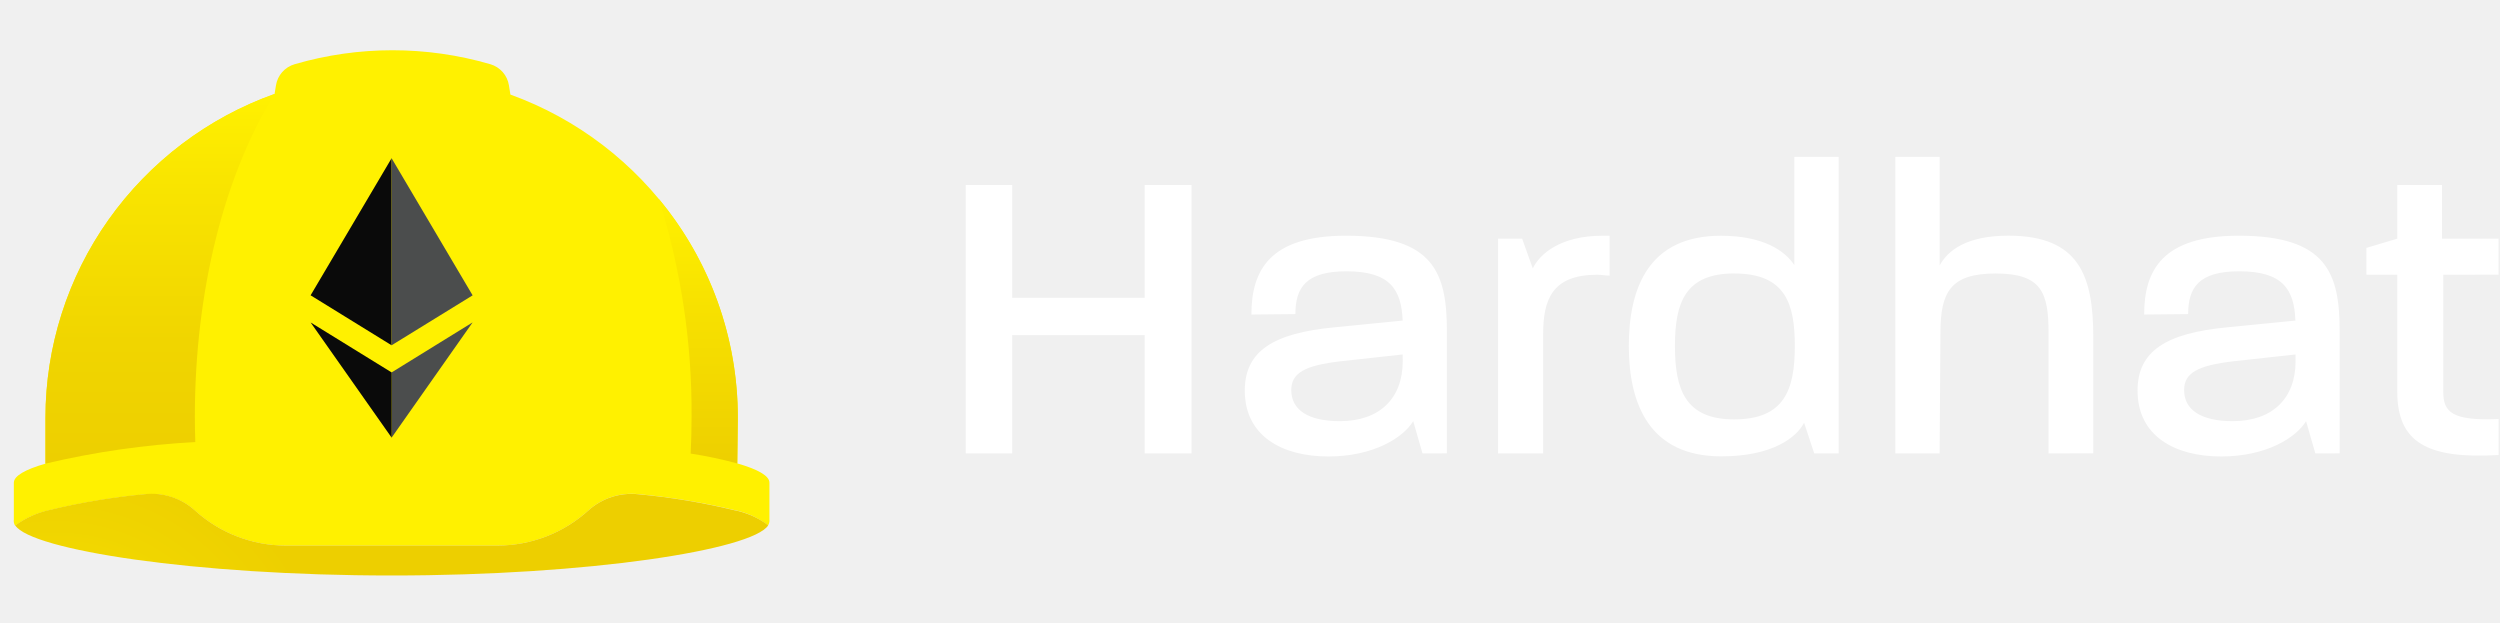
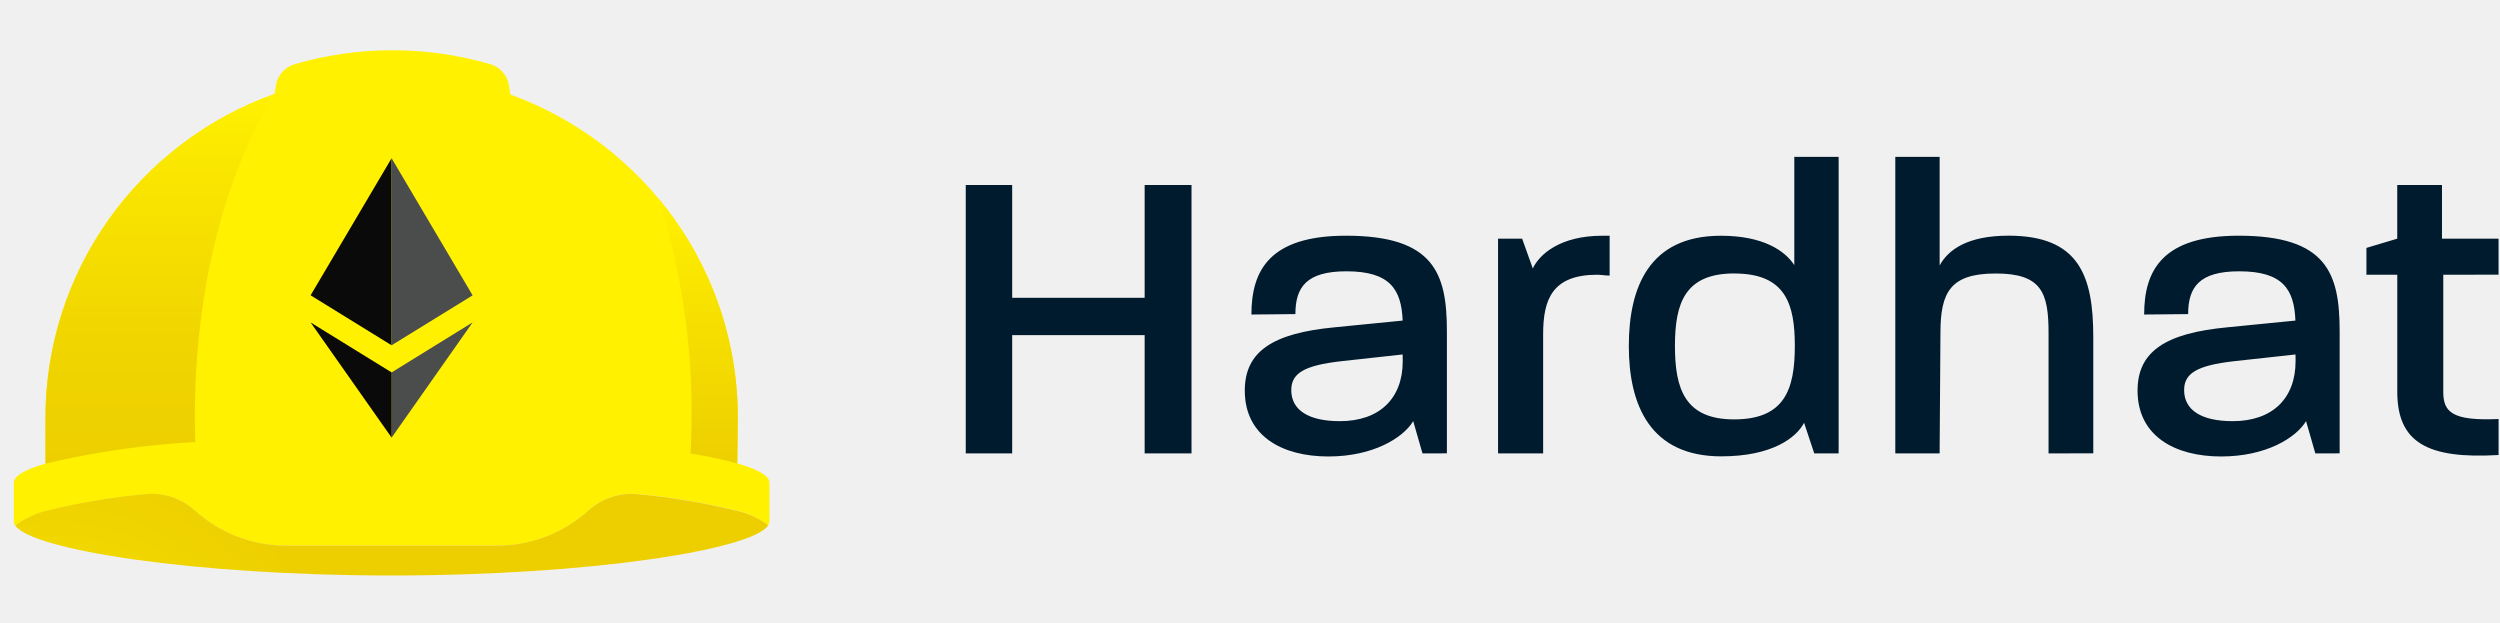
<svg xmlns="http://www.w3.org/2000/svg" width="305" height="76" viewBox="0 0 305 76" fill="none">
-   <path d="M139.648 55.313V40.888H123.486V55.313H117.823V22.57H123.486V36.332H139.648V22.568H145.365V55.313H139.648ZM173.545 55.319L172.412 51.38C171.173 53.428 167.517 55.69 162.06 55.69C156.395 55.69 151.864 53.181 151.864 47.654C151.864 42.846 155.313 40.642 162.831 39.93L171.125 39.11C170.97 35.303 169.578 33.099 164.268 33.099C159.375 33.099 158.038 35.045 158.038 38.319L152.672 38.373C152.672 32.947 154.938 28.756 164.208 28.756C174.97 28.756 176.521 33.364 176.521 40.419V55.309L173.545 55.319ZM171.124 43.244L163.663 44.063C159.083 44.579 157.535 45.548 157.535 47.596C157.535 50.001 159.596 51.382 163.458 51.382C168.297 51.382 171.133 48.62 171.133 44.065L171.124 43.244ZM194.866 33.518C189.355 33.518 188.263 36.55 188.263 40.782V55.313H182.763V29.117H185.701L187 32.75C187.825 31.012 190.346 28.759 195.496 28.759H196.374V33.622C195.842 33.622 195.329 33.518 194.866 33.518ZM221.338 55.315L220.099 51.578C219.173 53.37 216.238 55.675 209.997 55.675C201.295 55.675 198.716 49.382 198.716 42.217C198.716 35.053 201.189 28.761 209.942 28.761C215.145 28.761 217.772 30.604 218.905 32.344V19.141H224.314V55.315H221.338ZM211.602 33.36C205.579 33.36 204.343 36.942 204.343 42.212C204.343 47.48 205.581 51.165 211.554 51.165C217.681 51.165 218.968 47.583 218.968 42.212C218.968 37.151 217.89 33.366 211.604 33.366L211.602 33.36ZM249.923 55.315V40.63C249.923 35.718 249.096 33.366 243.481 33.366C237.922 33.366 236.734 35.668 236.734 40.63L236.634 55.315H231.227V19.141H236.636V32.383C237.663 30.504 239.98 28.752 245.03 28.752C253.631 28.752 255.381 33.614 255.381 41.135V55.306L249.923 55.315ZM282.473 55.319L281.339 51.38C280.101 53.428 276.445 55.69 270.979 55.69C265.311 55.69 260.781 53.181 260.781 47.654C260.781 42.846 264.232 40.642 271.751 39.93L280.04 39.11C279.896 35.303 278.506 33.099 273.184 33.099C268.295 33.099 266.953 35.045 266.953 38.319L261.587 38.373C261.587 32.947 263.855 28.756 273.123 28.756C283.887 28.756 285.438 33.364 285.438 40.419V55.309L282.473 55.319ZM280.053 43.244L272.591 44.063C268.01 44.579 266.463 45.548 266.463 47.596C266.463 50.001 268.524 51.382 272.385 51.382C277.225 51.382 280.06 48.62 280.06 44.065L280.053 43.244ZM298.079 33.518V47.791C298.079 50.249 299.109 51.374 304.826 51.12V55.511C296.124 56.023 292.467 53.975 292.467 47.782V33.518H288.704V30.244L292.464 29.119V22.57H297.922V29.119H304.823V33.51L298.079 33.518Z" fill="white" />
-   <path d="M93.87 63.375V58.887C93.87 58.053 92.471 57.258 89.958 56.54L90.019 50.955C90.019 42.351 87.358 33.955 82.393 26.904C77.41 19.839 70.387 14.475 62.27 11.537L62.091 10.418C61.998 9.818 61.736 9.257 61.337 8.801C60.935 8.344 60.413 8.009 59.83 7.836C52.028 5.561 43.741 5.561 35.938 7.836C35.352 8.008 34.829 8.342 34.426 8.799C34.025 9.255 33.761 9.815 33.668 10.416L33.496 11.459C25.33 14.37 18.255 19.73 13.233 26.813C8.236 33.865 5.549 42.302 5.546 50.953V56.563C3.069 57.278 1.688 58.064 1.688 58.893V63.38C1.648 63.644 1.705 63.913 1.849 64.137C3.084 63.221 4.5 62.579 6.002 62.255C9.832 61.328 13.727 60.68 17.653 60.316C18.752 60.193 19.865 60.304 20.918 60.642C21.972 60.979 22.942 61.536 23.766 62.276C26.81 65.036 30.769 66.564 34.874 66.561H60.686C64.79 66.564 68.749 65.035 71.791 62.272C72.614 61.528 73.584 60.968 74.638 60.626C75.692 60.285 76.805 60.17 77.906 60.29C81.831 60.654 85.725 61.299 89.555 62.222C90.979 62.492 92.324 63.078 93.493 63.937C93.557 64.001 93.637 64.059 93.692 64.12C93.838 63.901 93.901 63.636 93.87 63.375Z" fill="#FFF100" />
-   <path d="M23.827 53.93C23.792 52.897 23.774 51.863 23.771 50.829C23.784 35.229 27.454 21.237 33.498 11.467C25.332 14.377 18.257 19.736 13.235 26.819C8.238 33.869 5.551 42.303 5.545 50.953V56.563C11.549 55.14 17.667 54.259 23.827 53.93Z" fill="url(#paint0_linear_135_448)" />
-   <path d="M90.016 50.953C90.024 41.2 86.612 31.753 80.376 24.268C83.082 32.856 84.43 41.816 84.372 50.822C84.372 52.342 84.332 53.843 84.261 55.335C86.176 55.631 88.073 56.032 89.944 56.537L90.016 50.953Z" fill="url(#paint1_linear_135_448)" />
-   <path d="M89.555 62.239C85.723 61.312 81.829 60.663 77.904 60.3C76.804 60.178 75.691 60.29 74.637 60.629C73.584 60.968 72.613 61.527 71.79 62.268C68.746 65.031 64.787 66.559 60.682 66.556H34.881C30.778 66.557 26.821 65.03 23.779 62.27C22.957 61.525 21.987 60.964 20.933 60.621C19.879 60.279 18.765 60.165 17.664 60.285C13.738 60.648 9.845 61.297 6.013 62.222C4.513 62.55 3.099 63.191 1.861 64.103C3.821 67.084 23.64 70.211 47.789 70.211C71.939 70.211 91.749 67.073 93.713 64.105C93.644 64.046 93.568 63.988 93.511 63.923C92.328 63.084 90.979 62.509 89.555 62.239Z" fill="url(#paint2_radial_135_448)" />
+   <path d="M139.647 55.313V40.888H123.486V55.313H117.822V22.57H123.486V36.332H139.647V22.568H145.365V55.313H139.647ZM173.545 55.319L172.412 51.38C171.173 53.428 167.517 55.69 162.06 55.69C156.395 55.69 151.864 53.181 151.864 47.654C151.864 42.846 155.313 40.642 162.831 39.93L171.125 39.11C170.97 35.303 169.578 33.099 164.267 33.099C159.374 33.099 158.038 35.045 158.038 38.319L152.672 38.373C152.672 32.947 154.938 28.756 164.208 28.756C174.97 28.756 176.521 33.364 176.521 40.419V55.309L173.545 55.319ZM171.123 43.244L163.663 44.063C159.082 44.579 157.535 45.548 157.535 47.596C157.535 50.001 159.596 51.382 163.458 51.382C168.297 51.382 171.133 48.62 171.133 44.065L171.123 43.244ZM194.865 33.518C189.355 33.518 188.263 36.55 188.263 40.782V55.313H182.763V29.117H185.701L187 32.75C187.825 31.012 190.346 28.759 195.496 28.759H196.374V33.622C195.841 33.622 195.329 33.518 194.865 33.518ZM221.338 55.315L220.099 51.578C219.173 53.37 216.238 55.675 209.997 55.675C201.294 55.675 198.716 49.382 198.716 42.217C198.716 35.053 201.189 28.761 209.942 28.761C215.145 28.761 217.772 30.604 218.905 32.344V19.141H224.314V55.315H221.338ZM211.602 33.36C205.579 33.36 204.343 36.942 204.343 42.212C204.343 47.48 205.581 51.165 211.554 51.165C217.681 51.165 218.968 47.583 218.968 42.212C218.968 37.151 217.89 33.366 211.603 33.366L211.602 33.36ZM249.923 55.315V40.63C249.923 35.718 249.096 33.366 243.481 33.366C237.922 33.366 236.734 35.668 236.734 40.63L236.634 55.315H231.227V19.141H236.636V32.383C237.663 30.504 239.98 28.752 245.03 28.752C253.631 28.752 255.381 33.614 255.381 41.135V55.306L249.923 55.315ZM282.473 55.319L281.339 51.38C280.101 53.428 276.445 55.69 270.979 55.69C265.311 55.69 260.781 53.181 260.781 47.654C260.781 42.846 264.232 40.642 271.751 39.93L280.04 39.11C279.896 35.303 278.506 33.099 273.184 33.099C268.295 33.099 266.953 35.045 266.953 38.319L261.586 38.373C261.586 32.947 263.855 28.756 273.123 28.756C283.887 28.756 285.437 33.364 285.437 40.419V55.309L282.473 55.319ZM280.053 43.244L272.59 44.063C268.01 44.579 266.463 45.548 266.463 47.596C266.463 50.001 268.524 51.382 272.385 51.382C277.225 51.382 280.06 48.62 280.06 44.065L280.053 43.244ZM298.079 33.518V47.791C298.079 50.249 299.109 51.374 304.826 51.12V55.511C296.124 56.023 292.467 53.975 292.467 47.782V33.518H288.704V30.244L292.464 29.119V22.57H297.922V29.119H304.823V33.51L298.079 33.518Z" fill="#001B2D" />
+   <path d="M93.87 63.375V58.887C93.87 58.053 92.47 57.258 89.958 56.54L90.019 50.955C90.019 42.35 87.358 33.955 82.392 26.904C77.41 19.839 70.387 14.475 62.27 11.537L62.091 10.418C61.998 9.818 61.736 9.257 61.336 8.801C60.935 8.343 60.413 8.009 59.83 7.835C52.028 5.561 43.741 5.561 35.938 7.835C35.352 8.008 34.829 8.341 34.426 8.799C34.025 9.255 33.761 9.815 33.668 10.416L33.496 11.459C25.33 14.369 18.255 19.73 13.233 26.813C8.236 33.865 5.549 42.302 5.545 50.953V56.562C3.068 57.278 1.688 58.064 1.688 58.893V63.38C1.648 63.644 1.705 63.913 1.848 64.137C3.084 63.221 4.5 62.579 6.002 62.255C9.832 61.328 13.727 60.679 17.653 60.316C18.752 60.193 19.865 60.304 20.918 60.641C21.971 60.979 22.942 61.536 23.766 62.276C26.81 65.036 30.769 66.564 34.873 66.561H60.686C64.79 66.564 68.749 65.035 71.791 62.272C72.614 61.528 73.584 60.967 74.638 60.626C75.692 60.284 76.805 60.17 77.906 60.29C81.831 60.654 85.725 61.299 89.555 62.222C90.979 62.492 92.324 63.078 93.493 63.936C93.557 64.001 93.637 64.059 93.692 64.12C93.838 63.9 93.9 63.636 93.87 63.375Z" fill="#FFF100" />
+   <path d="M23.827 53.93C23.792 52.897 23.774 51.863 23.771 50.829C23.785 35.229 27.454 21.237 33.498 11.467C25.332 14.376 18.258 19.736 13.235 26.819C8.238 33.869 5.551 42.303 5.545 50.953V56.562C11.549 55.14 17.667 54.259 23.827 53.93Z" fill="url(#paint0_linear_102_24)" />
+   <path d="M90.016 50.953C90.024 41.2 86.612 31.753 80.376 24.268C83.082 32.856 84.43 41.816 84.372 50.822C84.372 52.342 84.332 53.843 84.261 55.335C86.176 55.631 88.073 56.032 89.944 56.537L90.016 50.953Z" fill="url(#paint1_linear_102_24)" />
+   <path d="M89.555 62.238C85.724 61.312 81.829 60.663 77.904 60.3C76.804 60.177 75.691 60.29 74.637 60.629C73.584 60.968 72.613 61.527 71.79 62.268C68.746 65.031 64.787 66.559 60.682 66.556H34.881C30.778 66.557 26.822 65.03 23.779 62.27C22.957 61.525 21.987 60.964 20.933 60.621C19.879 60.279 18.765 60.164 17.664 60.285C13.738 60.648 9.845 61.297 6.013 62.222C4.513 62.55 3.099 63.191 1.861 64.103C3.821 67.084 23.64 70.211 47.789 70.211C71.939 70.211 91.749 67.073 93.713 64.105C93.644 64.046 93.569 63.988 93.511 63.923C92.328 63.084 90.979 62.509 89.555 62.238Z" fill="url(#paint2_radial_102_24)" />
  <path d="M47.776 19.304L37.894 36.028L47.776 42.126V19.304Z" fill="#0A0A0A" />
-   <path d="M47.779 19.31V42.121L57.66 36.033L47.779 19.31ZM47.779 45.433V53.387C47.964 53.124 57.66 39.337 57.66 39.331L47.779 45.433Z" fill="#4B4D4D" />
+   <path d="M47.78 19.31V42.121L57.66 36.033L47.78 19.31ZM47.78 45.433V53.387C47.965 53.124 57.66 39.337 57.66 39.331L47.78 45.433Z" fill="#4B4D4D" />
  <path d="M47.78 45.437L37.898 39.342L47.78 53.393V45.433V45.437Z" fill="#0A0A0A" />
  <defs>
-     <linearGradient id="paint0_linear_135_448" x1="19.522" y1="56.563" x2="19.522" y2="11.467" gradientUnits="userSpaceOnUse">
+     <linearGradient id="paint0_linear_102_24" x1="19.522" y1="56.562" x2="19.522" y2="11.467" gradientUnits="userSpaceOnUse">
      <stop stop-color="#EDCF00" />
      <stop offset="0.33" stop-color="#F0D500" />
      <stop offset="0.77" stop-color="#F9E500" />
      <stop offset="1" stop-color="#FFF100" />
    </linearGradient>
-     <linearGradient id="paint1_linear_135_448" x1="85.195" y1="56.892" x2="85.195" y2="24.268" gradientUnits="userSpaceOnUse">
+     <linearGradient id="paint1_linear_102_24" x1="85.195" y1="56.892" x2="85.195" y2="24.268" gradientUnits="userSpaceOnUse">
      <stop stop-color="#EDCF00" />
      <stop offset="0.59" stop-color="#F7E100" />
      <stop offset="1" stop-color="#FFF100" />
    </linearGradient>
-     <radialGradient id="paint2_radial_135_448" cx="0" cy="0" r="1" gradientUnits="userSpaceOnUse" gradientTransform="translate(6.84115 87.3723) scale(34.2705 34.1325)">
+     <radialGradient id="paint2_radial_102_24" cx="0" cy="0" r="1" gradientUnits="userSpaceOnUse" gradientTransform="translate(6.84125 87.3722) scale(34.2705 34.1325)">
      <stop stop-color="#FFF100" />
      <stop offset="0.23" stop-color="#F9E500" />
      <stop offset="0.67" stop-color="#F0D500" />
      <stop offset="1" stop-color="#EDCF00" />
    </radialGradient>
  </defs>
</svg>
